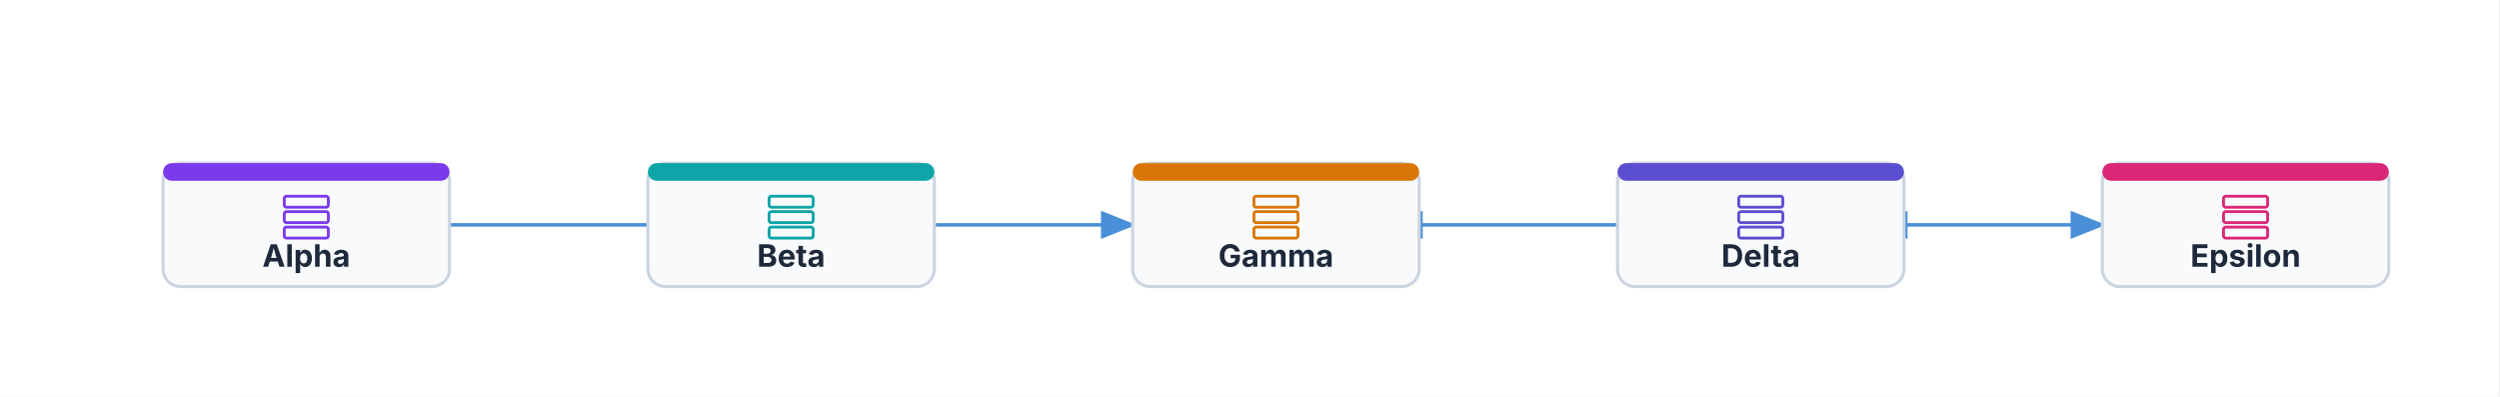
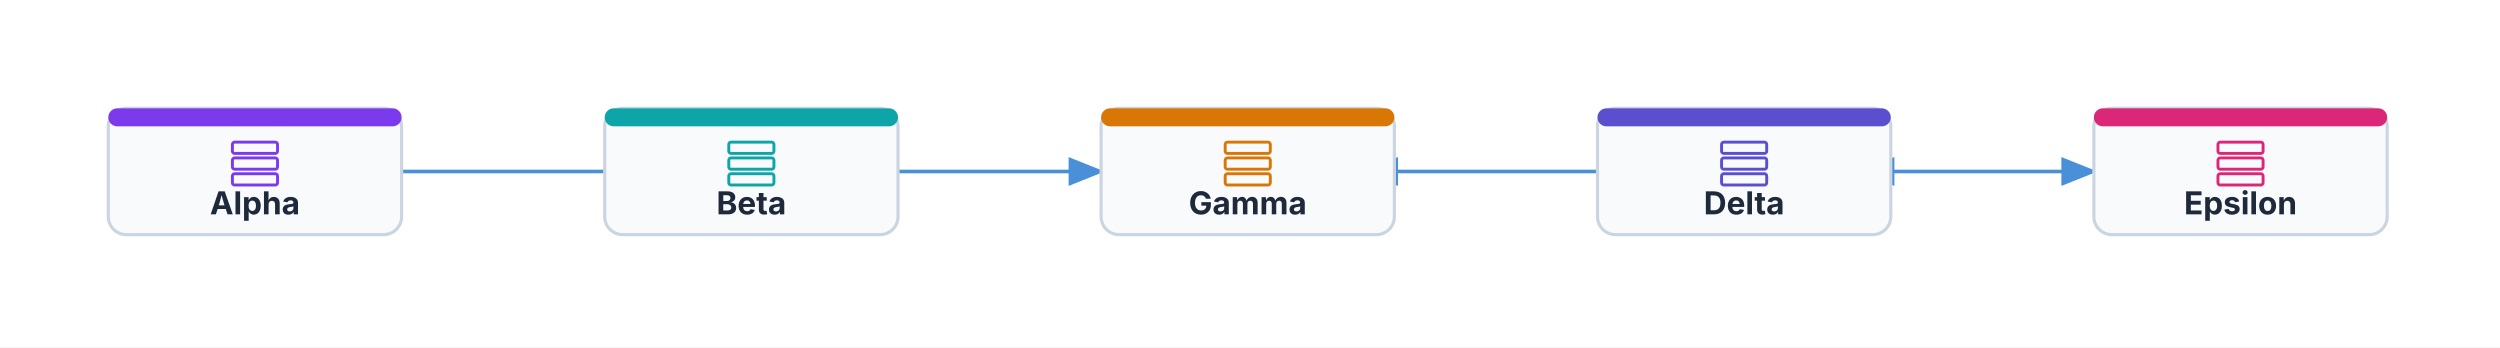
- <svg xmlns="http://www.w3.org/2000/svg" viewBox="-24 -24 1134 180" width="1134" height="180">
+ <svg xmlns="http://www.w3.org/2000/svg" viewBox="-24 -24 1108 154" width="1108" height="154">
  <defs>
    <marker id="arch-arrow-end" markerWidth="10" markerHeight="8" refX="9" refY="4" orient="auto">
      <polygon points="0 0, 10 4, 0 8" fill="#4A90D9" />
    </marker>
    <marker id="arch-arrow-start" markerWidth="10" markerHeight="8" refX="1" refY="4" orient="auto-start-reverse">
      <polygon points="0 0, 10 4, 0 8" fill="#4A90D9" />
    </marker>
  </defs>
-   <rect x="-24" y="-24" width="1134" height="180" fill="#FFFFFF" />
-   <path d="M 180 78 L 270 78" stroke="#4A90D9" stroke-width="1.6" fill="none" />
-   <path d="M 400 78 L 490 78" stroke="#4A90D9" stroke-width="1.6" fill="none" marker-end="url(#arch-arrow-end)" />
-   <path d="M 620 78 L 710 78" stroke="#4A90D9" stroke-width="1.6" fill="none" marker-start="url(#arch-arrow-start)" />
-   <path d="M 840 78 L 930 78" stroke="#4A90D9" stroke-width="1.6" fill="none" marker-end="url(#arch-arrow-end)" marker-start="url(#arch-arrow-start)" />
-   <rect x="50" y="50" width="130" height="56" fill="#F8FAFC" stroke="#CBD5E1" stroke-width="1.4" rx="8" />
-   <rect x="50" y="50" width="130" height="8" fill="#7C3AED" stroke="#7C3AED" stroke-width="0" rx="4" />
-   <rect x="105" y="65" width="20" height="5" fill="#F8FAFC" stroke="#7C3AED" stroke-width="1.3" rx="1" />
-   <rect x="105" y="72" width="20" height="5" fill="#F8FAFC" stroke="#7C3AED" stroke-width="1.3" rx="1" />
-   <rect x="105" y="79" width="20" height="5" fill="#F8FAFC" stroke="#7C3AED" stroke-width="1.3" rx="1" />
-   <text x="115" y="97" font-size="14" font-family="Inter, system-ui, -apple-system, sans-serif" fill="#1E293B" text-anchor="middle" font-weight="bold">Alpha</text>
-   <rect x="270" y="50" width="130" height="56" fill="#F8FAFC" stroke="#CBD5E1" stroke-width="1.4" rx="8" />
-   <rect x="270" y="50" width="130" height="8" fill="#0EA5A8" stroke="#0EA5A8" stroke-width="0" rx="4" />
-   <rect x="325" y="65" width="20" height="5" fill="#F8FAFC" stroke="#0EA5A8" stroke-width="1.3" rx="1" />
-   <rect x="325" y="72" width="20" height="5" fill="#F8FAFC" stroke="#0EA5A8" stroke-width="1.3" rx="1" />
-   <rect x="325" y="79" width="20" height="5" fill="#F8FAFC" stroke="#0EA5A8" stroke-width="1.3" rx="1" />
-   <text x="335" y="97" font-size="14" font-family="Inter, system-ui, -apple-system, sans-serif" fill="#1E293B" text-anchor="middle" font-weight="bold">Beta</text>
-   <rect x="490" y="50" width="130" height="56" fill="#F8FAFC" stroke="#CBD5E1" stroke-width="1.4" rx="8" />
-   <rect x="490" y="50" width="130" height="8" fill="#D97706" stroke="#D97706" stroke-width="0" rx="4" />
-   <rect x="545" y="65" width="20" height="5" fill="#F8FAFC" stroke="#D97706" stroke-width="1.3" rx="1" />
-   <rect x="545" y="72" width="20" height="5" fill="#F8FAFC" stroke="#D97706" stroke-width="1.3" rx="1" />
-   <rect x="545" y="79" width="20" height="5" fill="#F8FAFC" stroke="#D97706" stroke-width="1.3" rx="1" />
-   <text x="555" y="97" font-size="14" font-family="Inter, system-ui, -apple-system, sans-serif" fill="#1E293B" text-anchor="middle" font-weight="bold">Gamma</text>
-   <rect x="710" y="50" width="130" height="56" fill="#F8FAFC" stroke="#CBD5E1" stroke-width="1.4" rx="8" />
-   <rect x="710" y="50" width="130" height="8" fill="#5B4FCF" stroke="#5B4FCF" stroke-width="0" rx="4" />
-   <rect x="765" y="65" width="20" height="5" fill="#F8FAFC" stroke="#5B4FCF" stroke-width="1.3" rx="1" />
-   <rect x="765" y="72" width="20" height="5" fill="#F8FAFC" stroke="#5B4FCF" stroke-width="1.3" rx="1" />
-   <rect x="765" y="79" width="20" height="5" fill="#F8FAFC" stroke="#5B4FCF" stroke-width="1.3" rx="1" />
-   <text x="775" y="97" font-size="14" font-family="Inter, system-ui, -apple-system, sans-serif" fill="#1E293B" text-anchor="middle" font-weight="bold">Delta</text>
-   <rect x="930" y="50" width="130" height="56" fill="#F8FAFC" stroke="#CBD5E1" stroke-width="1.4" rx="8" />
-   <rect x="930" y="50" width="130" height="8" fill="#DB2777" stroke="#DB2777" stroke-width="0" rx="4" />
-   <rect x="985" y="65" width="20" height="5" fill="#F8FAFC" stroke="#DB2777" stroke-width="1.3" rx="1" />
-   <rect x="985" y="72" width="20" height="5" fill="#F8FAFC" stroke="#DB2777" stroke-width="1.3" rx="1" />
-   <rect x="985" y="79" width="20" height="5" fill="#F8FAFC" stroke="#DB2777" stroke-width="1.3" rx="1" />
-   <text x="995" y="97" font-size="14" font-family="Inter, system-ui, -apple-system, sans-serif" fill="#1E293B" text-anchor="middle" font-weight="bold">Epsilon</text>
+   <rect x="-24" y="-24" width="1108" height="154" fill="#FFFFFF" />
+   <path d="M 154 52 L 244 52" stroke="#4A90D9" stroke-width="1.6" fill="none" />
+   <path d="M 374 52 L 464 52" stroke="#4A90D9" stroke-width="1.6" fill="none" marker-end="url(#arch-arrow-end)" />
+   <path d="M 594 52 L 684 52" stroke="#4A90D9" stroke-width="1.6" fill="none" marker-start="url(#arch-arrow-start)" />
+   <path d="M 814 52 L 904 52" stroke="#4A90D9" stroke-width="1.6" fill="none" marker-end="url(#arch-arrow-end)" marker-start="url(#arch-arrow-start)" />
+   <rect x="24" y="24" width="130" height="56" fill="#F8FAFC" stroke="#CBD5E1" stroke-width="1.4" rx="8" />
+   <rect x="24" y="24" width="130" height="8" fill="#7C3AED" stroke="#7C3AED" stroke-width="0" rx="4" />
+   <rect x="79" y="39" width="20" height="5" fill="#F8FAFC" stroke="#7C3AED" stroke-width="1.3" rx="1" />
+   <rect x="79" y="46" width="20" height="5" fill="#F8FAFC" stroke="#7C3AED" stroke-width="1.3" rx="1" />
+   <rect x="79" y="53" width="20" height="5" fill="#F8FAFC" stroke="#7C3AED" stroke-width="1.3" rx="1" />
+   <text x="89" y="71" font-size="14" font-family="Inter, system-ui, -apple-system, sans-serif" fill="#1E293B" text-anchor="middle" font-weight="bold">Alpha</text>
+   <rect x="244" y="24" width="130" height="56" fill="#F8FAFC" stroke="#CBD5E1" stroke-width="1.4" rx="8" />
+   <rect x="244" y="24" width="130" height="8" fill="#0EA5A8" stroke="#0EA5A8" stroke-width="0" rx="4" />
+   <rect x="299" y="39" width="20" height="5" fill="#F8FAFC" stroke="#0EA5A8" stroke-width="1.3" rx="1" />
+   <rect x="299" y="46" width="20" height="5" fill="#F8FAFC" stroke="#0EA5A8" stroke-width="1.3" rx="1" />
+   <rect x="299" y="53" width="20" height="5" fill="#F8FAFC" stroke="#0EA5A8" stroke-width="1.3" rx="1" />
+   <text x="309" y="71" font-size="14" font-family="Inter, system-ui, -apple-system, sans-serif" fill="#1E293B" text-anchor="middle" font-weight="bold">Beta</text>
+   <rect x="464" y="24" width="130" height="56" fill="#F8FAFC" stroke="#CBD5E1" stroke-width="1.4" rx="8" />
+   <rect x="464" y="24" width="130" height="8" fill="#D97706" stroke="#D97706" stroke-width="0" rx="4" />
+   <rect x="519" y="39" width="20" height="5" fill="#F8FAFC" stroke="#D97706" stroke-width="1.3" rx="1" />
+   <rect x="519" y="46" width="20" height="5" fill="#F8FAFC" stroke="#D97706" stroke-width="1.3" rx="1" />
+   <rect x="519" y="53" width="20" height="5" fill="#F8FAFC" stroke="#D97706" stroke-width="1.3" rx="1" />
+   <text x="529" y="71" font-size="14" font-family="Inter, system-ui, -apple-system, sans-serif" fill="#1E293B" text-anchor="middle" font-weight="bold">Gamma</text>
+   <rect x="684" y="24" width="130" height="56" fill="#F8FAFC" stroke="#CBD5E1" stroke-width="1.4" rx="8" />
+   <rect x="684" y="24" width="130" height="8" fill="#5B4FCF" stroke="#5B4FCF" stroke-width="0" rx="4" />
+   <rect x="739" y="39" width="20" height="5" fill="#F8FAFC" stroke="#5B4FCF" stroke-width="1.3" rx="1" />
+   <rect x="739" y="46" width="20" height="5" fill="#F8FAFC" stroke="#5B4FCF" stroke-width="1.3" rx="1" />
+   <rect x="739" y="53" width="20" height="5" fill="#F8FAFC" stroke="#5B4FCF" stroke-width="1.3" rx="1" />
+   <text x="749" y="71" font-size="14" font-family="Inter, system-ui, -apple-system, sans-serif" fill="#1E293B" text-anchor="middle" font-weight="bold">Delta</text>
+   <rect x="904" y="24" width="130" height="56" fill="#F8FAFC" stroke="#CBD5E1" stroke-width="1.4" rx="8" />
+   <rect x="904" y="24" width="130" height="8" fill="#DB2777" stroke="#DB2777" stroke-width="0" rx="4" />
+   <rect x="959" y="39" width="20" height="5" fill="#F8FAFC" stroke="#DB2777" stroke-width="1.3" rx="1" />
+   <rect x="959" y="46" width="20" height="5" fill="#F8FAFC" stroke="#DB2777" stroke-width="1.3" rx="1" />
+   <rect x="959" y="53" width="20" height="5" fill="#F8FAFC" stroke="#DB2777" stroke-width="1.3" rx="1" />
+   <text x="969" y="71" font-size="14" font-family="Inter, system-ui, -apple-system, sans-serif" fill="#1E293B" text-anchor="middle" font-weight="bold">Epsilon</text>
</svg>
